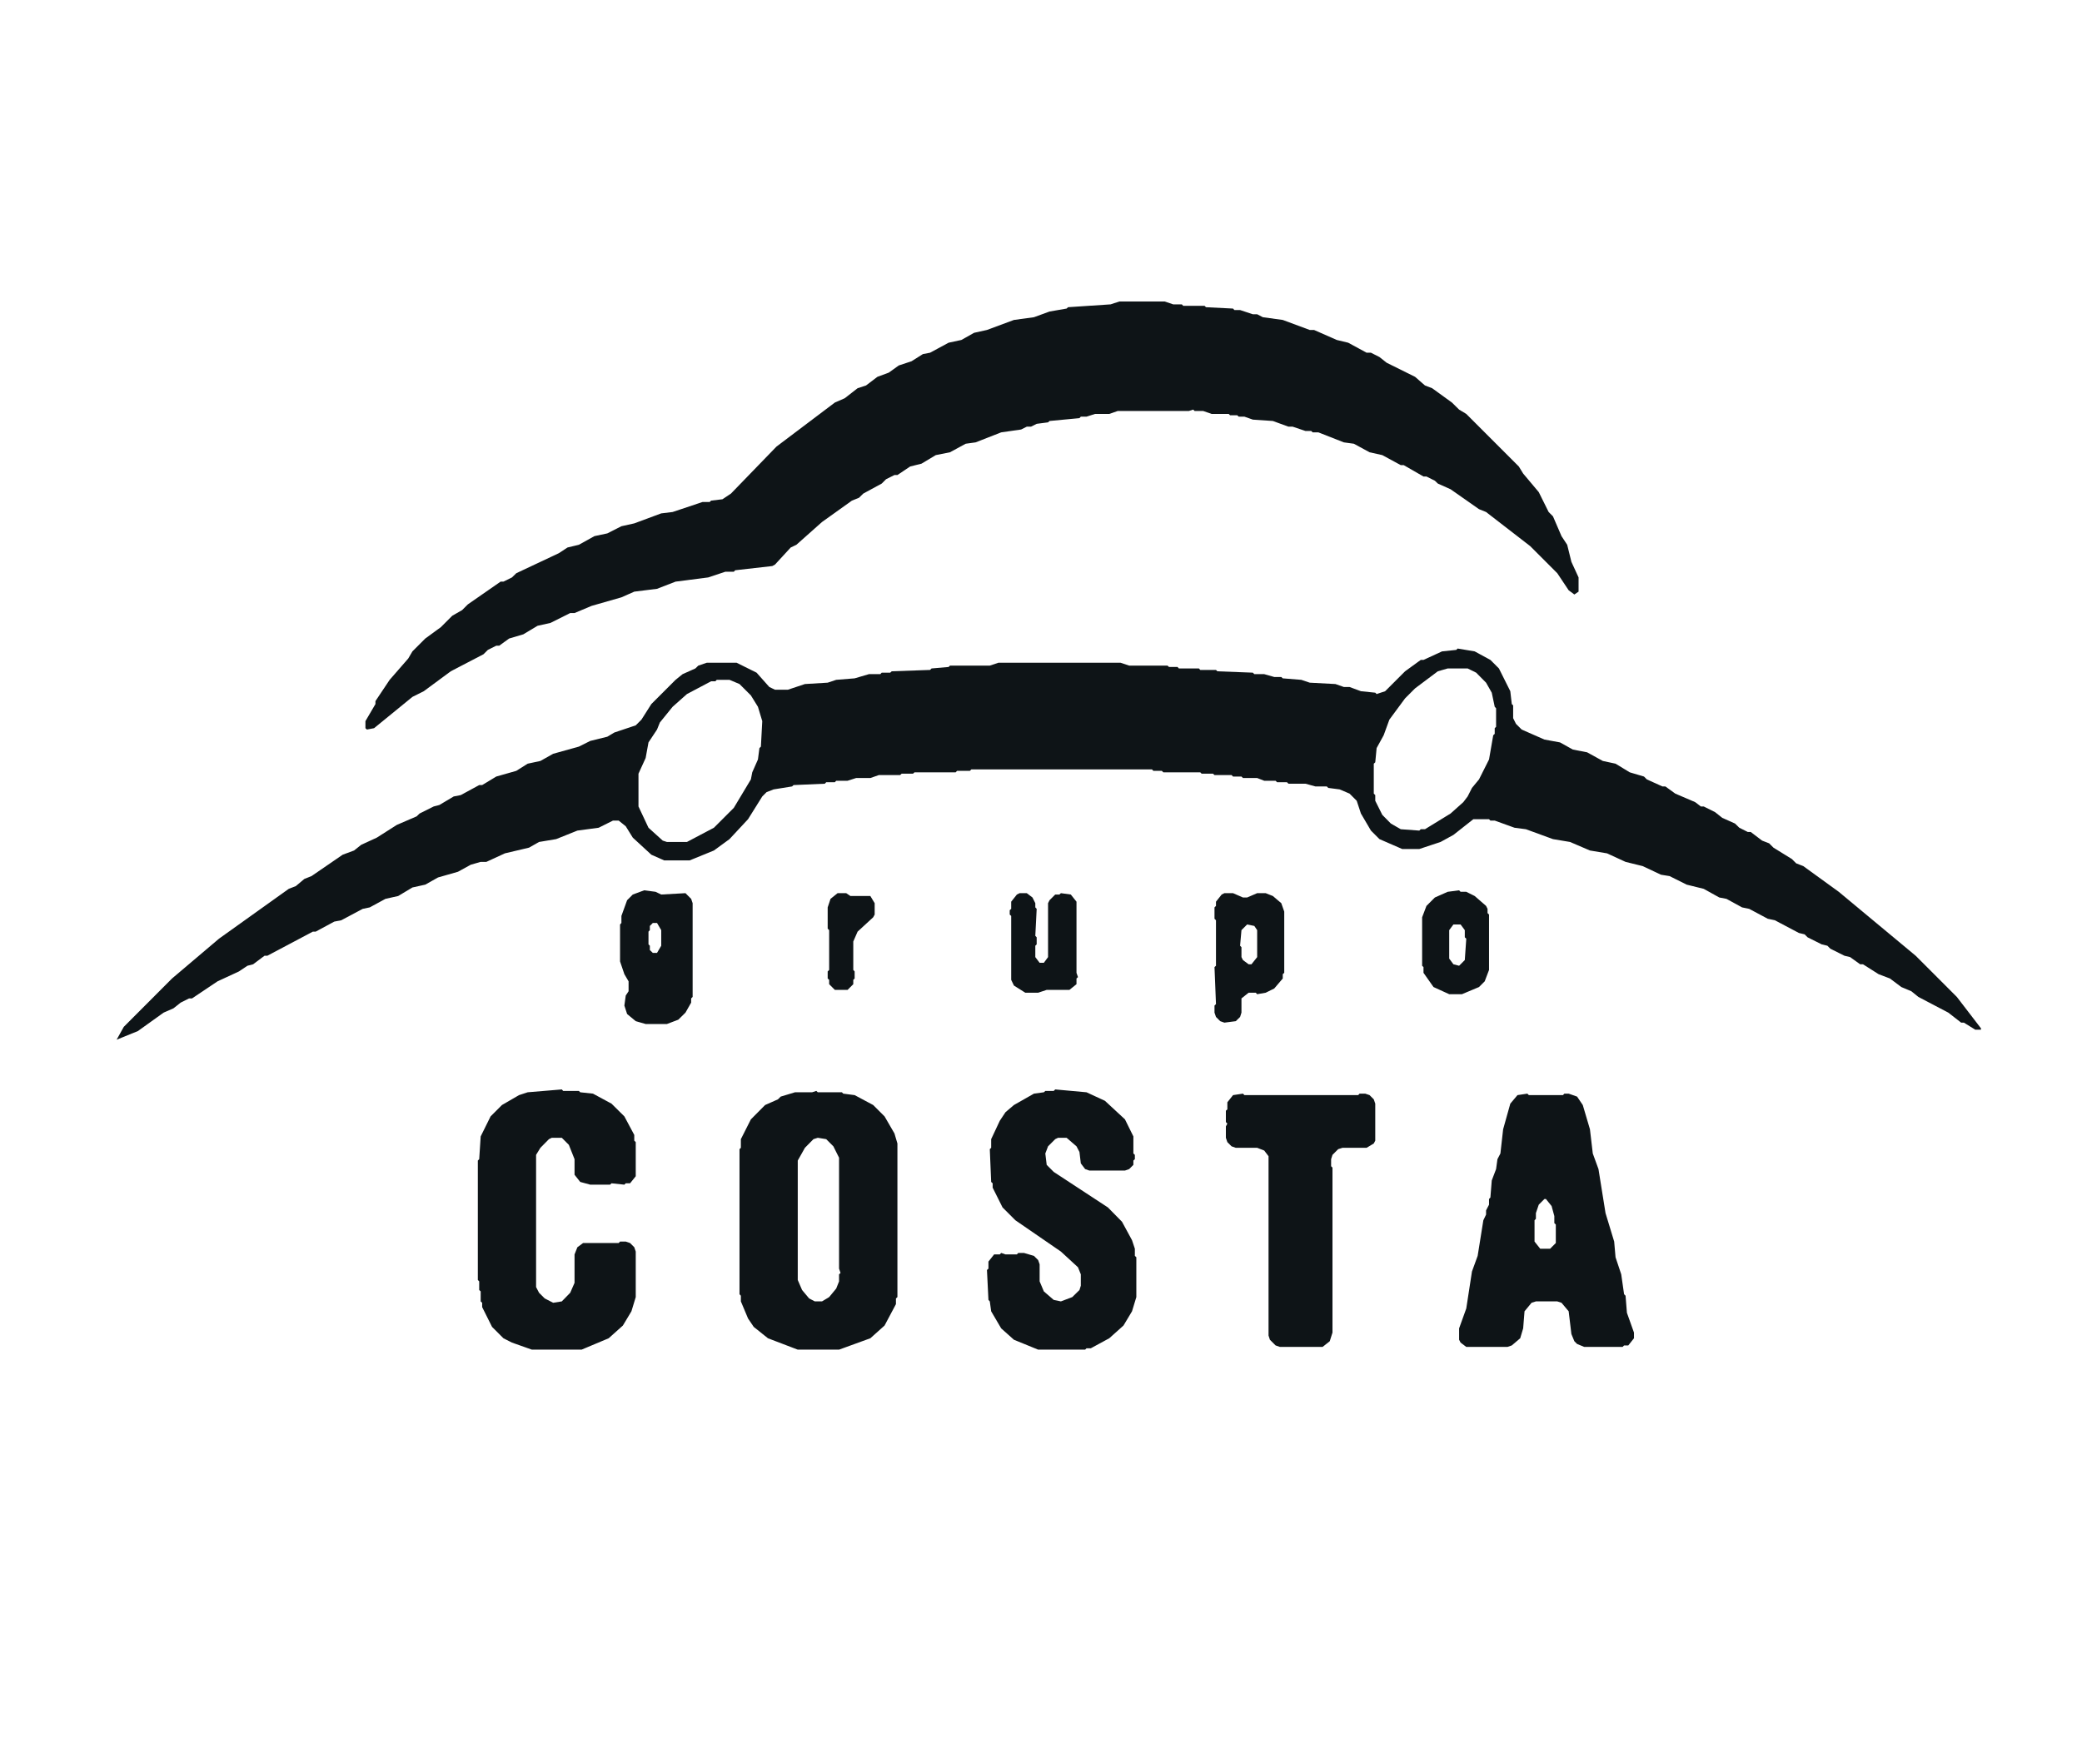
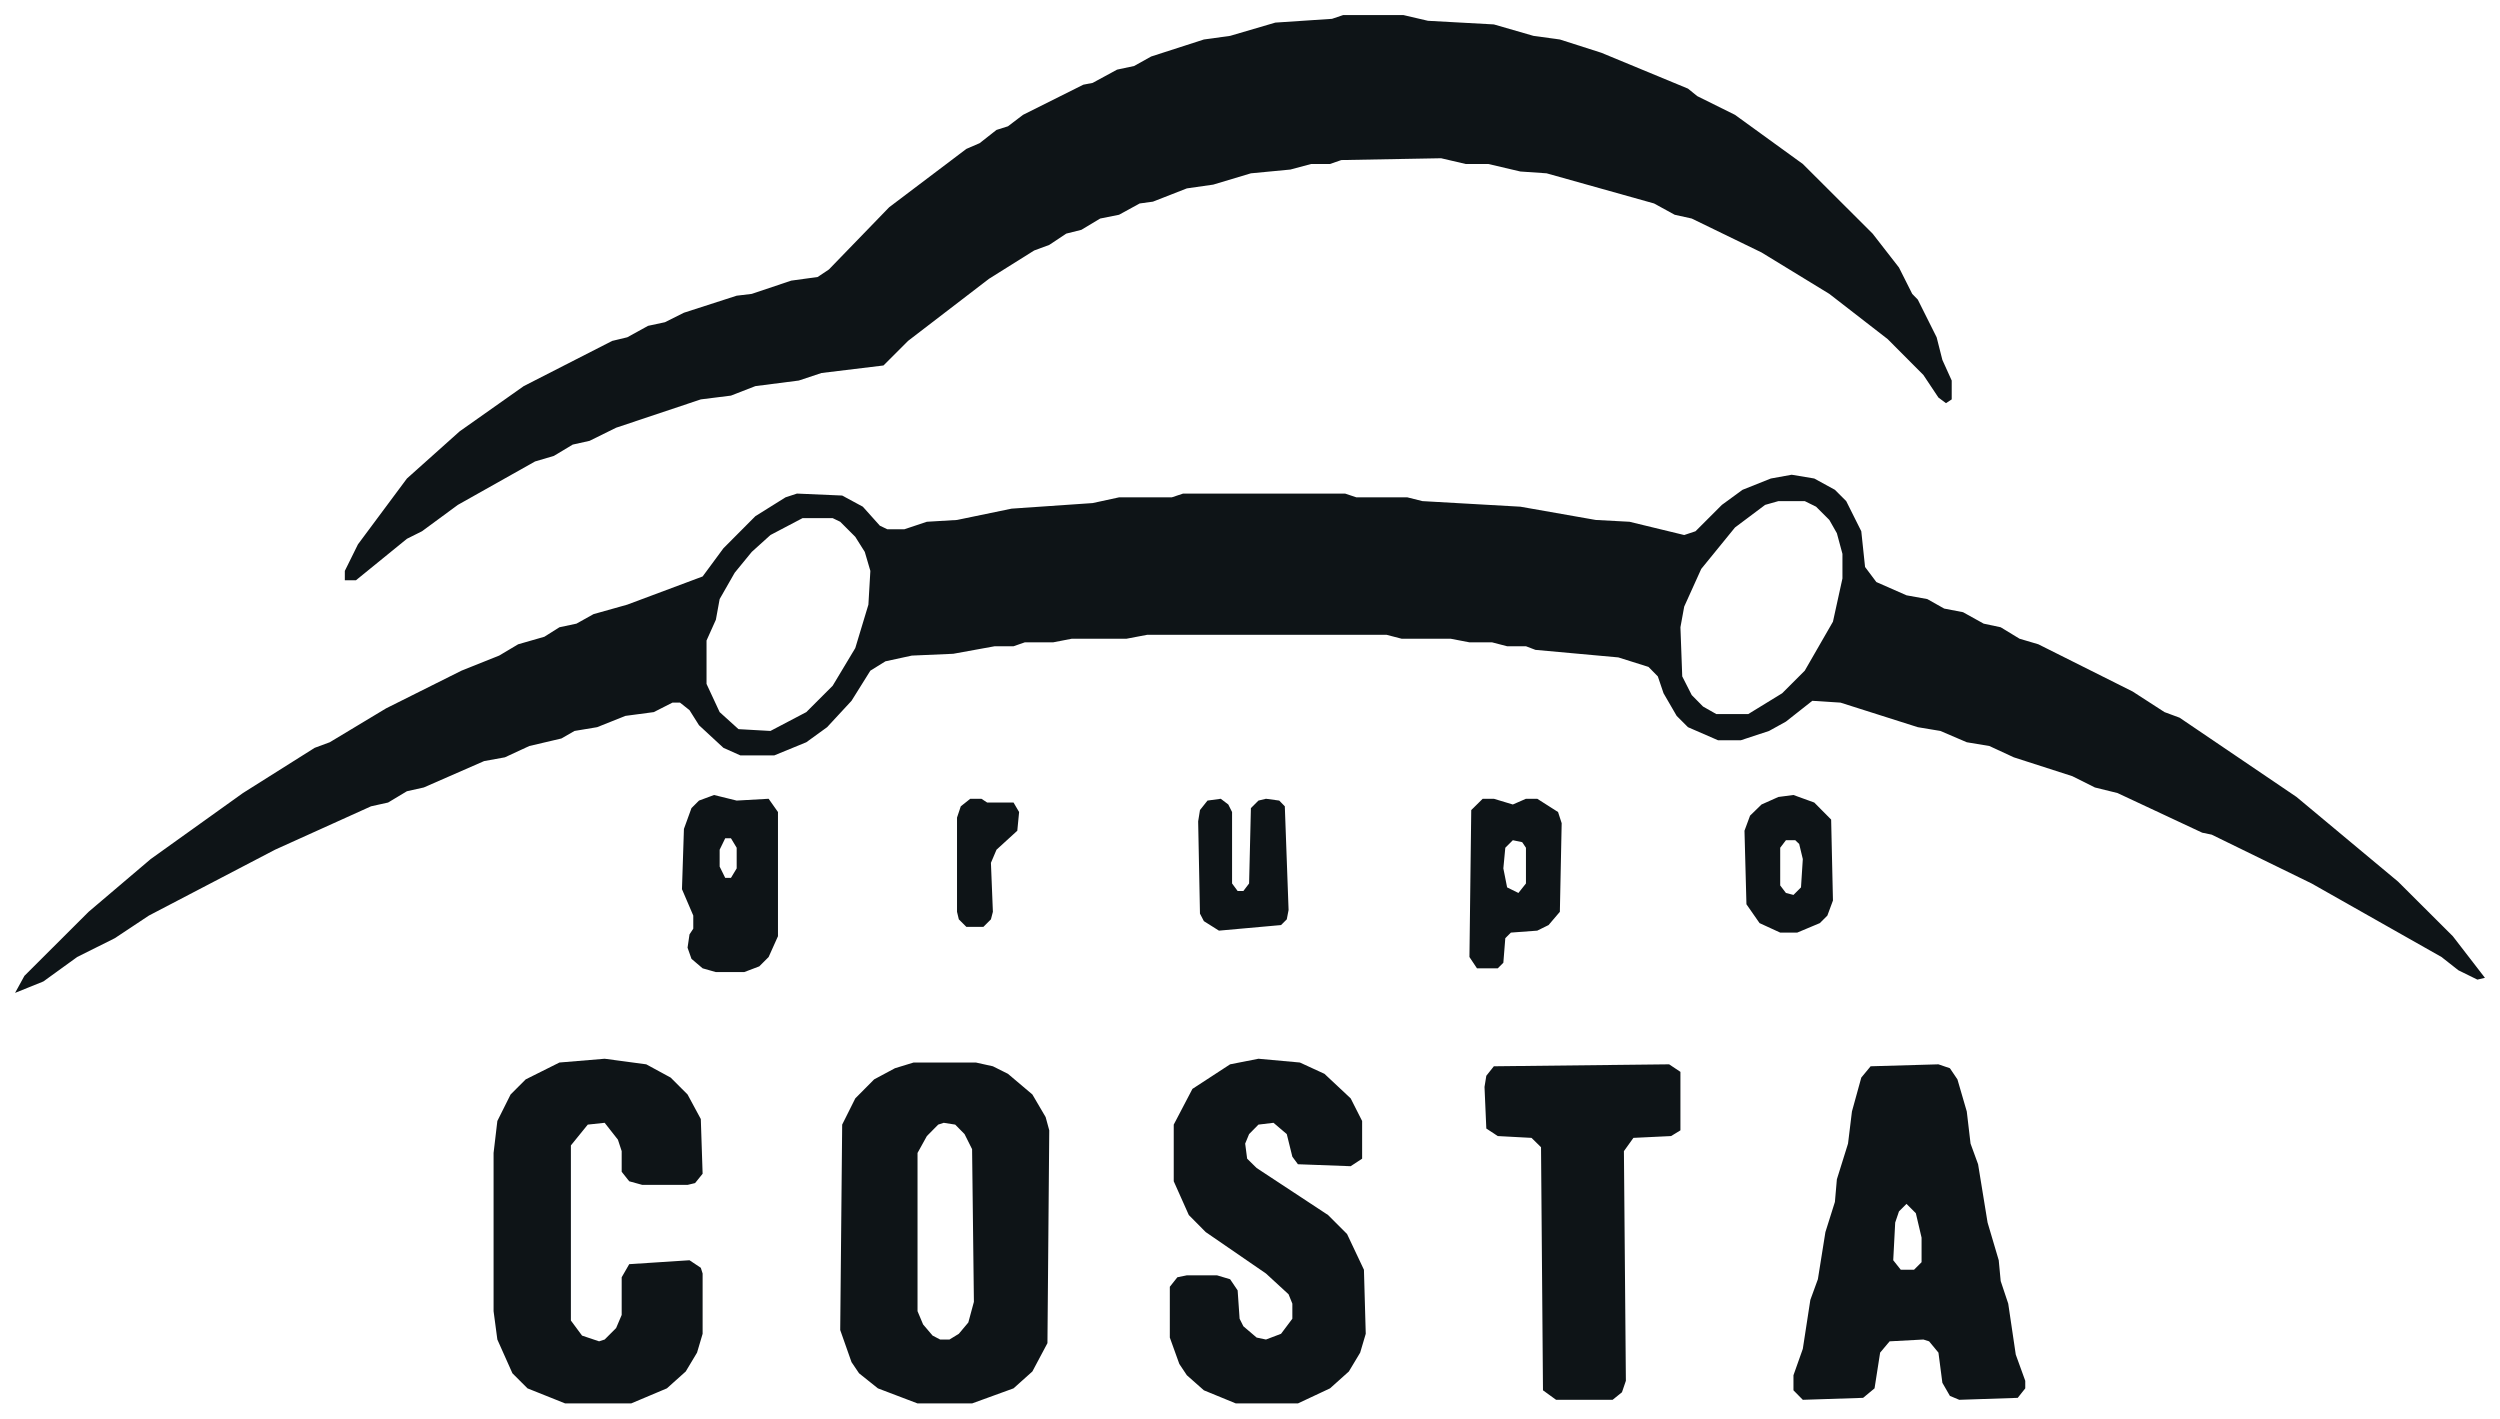
- <svg xmlns="http://www.w3.org/2000/svg" viewBox="0 0 183 155">
-   <path fill="#0e1417" fill-rule="evenodd" d="M133.38 96.25 132.75 97.00 132.12 99.25 131.88 101.38 131.62 101.88 131.50 102.75 131.12 103.75 131.00 105.25 130.88 105.38 130.88 105.88 130.62 106.38 130.62 106.75 130.38 107.25 129.88 110.38 129.38 111.75 128.88 115.00 128.25 116.75 128.25 117.75 128.38 118.00 128.88 118.38 132.50 118.38 132.88 118.25 133.62 117.62 133.88 116.75 134.00 115.25 134.62 114.50 135.00 114.38 136.88 114.38 137.25 114.50 137.88 115.25 138.12 117.25 138.38 117.88 138.62 118.12 139.25 118.38 142.62 118.38 142.75 118.25 143.12 118.25 143.62 117.62 143.62 117.12 143.00 115.38 142.88 113.88 142.75 113.75 142.50 112.00 142.00 110.50 141.88 109.12 141.12 106.62 140.50 102.75 140.00 101.38 139.75 99.25 139.12 97.12 138.62 96.38 137.88 96.12 137.50 96.12 137.38 96.25 134.38 96.25 134.25 96.12ZM135.75 105.38 135.88 105.38 136.38 106.00 136.62 106.88 136.62 107.50 136.75 107.62 136.75 109.25 136.25 109.75 135.38 109.75 134.88 109.12 134.88 107.25 135.00 107.12 135.00 106.62 135.25 105.88ZM108.38 96.25 107.88 96.88 107.88 97.50 107.75 97.62 107.75 98.62 107.88 98.75 107.75 99.00 107.75 100.00 107.88 100.38 108.25 100.75 108.62 100.88 110.50 100.88 111.12 101.12 111.50 101.62 111.50 117.38 111.62 117.75 112.12 118.25 112.50 118.38 116.25 118.38 116.88 117.88 117.12 117.12 117.12 102.62 117.00 102.50 117.00 101.88 117.12 101.50 117.62 101.00 118.00 100.88 120.12 100.88 120.75 100.50 120.88 100.25 120.88 97.00 120.75 96.62 120.38 96.25 120.00 96.12 119.50 96.12 119.38 96.25 109.38 96.25 109.25 96.12ZM69.88 96.00 68.62 96.38 68.38 96.62 67.25 97.12 66.00 98.38 65.12 100.12 65.12 100.88 65.00 101.00 65.00 113.75 65.12 113.88 65.12 114.38 65.75 115.88 66.25 116.62 67.50 117.62 70.12 118.62 73.75 118.62 76.50 117.62 77.75 116.50 78.75 114.62 78.75 114.12 78.88 114.00 78.88 100.50 78.62 99.62 77.75 98.12 76.75 97.12 75.12 96.25 74.12 96.12 74.00 96.00 71.88 96.00 71.75 95.88 71.38 96.00ZM71.88 100.00 72.62 100.12 73.25 100.75 73.75 101.75 73.75 111.50 73.88 111.88 73.75 112.00 73.75 112.62 73.50 113.25 72.88 114.00 72.25 114.38 71.62 114.38 71.12 114.12 70.50 113.38 70.12 112.50 70.12 102.00 70.75 100.88 71.50 100.12ZM92.75 95.75 92.62 95.88 91.88 95.88 91.75 96.00 90.88 96.12 89.12 97.12 88.38 97.75 87.88 98.50 87.12 100.12 87.12 100.88 87.00 101.00 87.12 103.88 87.25 104.00 87.25 104.38 88.12 106.12 89.25 107.25 93.25 110.00 94.75 111.38 95.00 112.00 95.00 113.00 94.88 113.38 94.25 114.00 93.25 114.38 92.62 114.25 91.75 113.50 91.38 112.62 91.38 111.12 91.25 110.75 90.88 110.38 90.00 110.12 89.50 110.12 89.38 110.25 88.38 110.25 88.00 110.12 87.88 110.25 87.38 110.25 86.88 110.88 86.88 111.50 86.75 111.62 86.88 114.25 87.00 114.38 87.12 115.25 88.00 116.75 89.12 117.75 91.25 118.62 95.38 118.62 95.50 118.50 95.88 118.50 97.50 117.62 98.75 116.50 99.50 115.25 99.88 114.00 99.88 110.50 99.75 110.38 99.75 109.75 99.50 109.00 98.62 107.38 97.38 106.12 92.62 103.00 92.00 102.38 91.88 101.38 92.12 100.75 92.75 100.12 93.00 100.00 93.75 100.00 94.62 100.75 94.88 101.25 95.00 102.25 95.38 102.75 95.75 102.88 98.88 102.88 99.25 102.75 99.62 102.38 99.62 102.00 99.75 101.88 99.75 101.50 99.62 101.38 99.62 99.88 98.88 98.38 97.12 96.75 95.50 96.00ZM46.38 96.00 45.62 96.25 44.12 97.12 43.12 98.12 42.25 99.88 42.12 101.88 42.00 102.00 42.00 112.50 42.12 112.62 42.12 113.38 42.25 113.50 42.25 114.38 42.38 114.50 42.38 114.88 43.25 116.62 44.25 117.62 45.00 118.00 46.75 118.62 51.12 118.62 53.50 117.62 54.75 116.50 55.50 115.25 55.88 114.00 55.88 110.00 55.75 109.62 55.38 109.25 55.00 109.12 54.50 109.12 54.38 109.25 51.25 109.25 50.75 109.62 50.50 110.25 50.50 112.75 50.12 113.62 49.38 114.38 48.62 114.50 47.88 114.12 47.38 113.62 47.12 113.12 47.12 101.50 47.50 100.88 48.25 100.12 48.50 100.00 49.38 100.00 50.00 100.62 50.50 101.88 50.50 103.25 51.00 103.88 51.88 104.12 53.62 104.12 53.75 104.00 54.88 104.12 55.00 104.00 55.38 104.00 55.88 103.38 55.88 100.38 55.75 100.25 55.75 99.75 54.88 98.12 53.75 97.00 52.12 96.12 51.00 96.00 50.88 95.88 49.50 95.88 49.38 95.75ZM111.25 78.50 110.50 78.50 109.62 78.88 109.25 78.88 108.38 78.50 107.62 78.50 107.38 78.62 106.88 79.25 106.88 79.62 106.75 79.75 106.75 80.75 106.88 80.88 106.88 84.88 106.75 85.00 106.88 88.25 106.75 88.38 106.75 89.00 106.88 89.38 107.25 89.75 107.62 89.88 108.62 89.75 109.00 89.38 109.12 89.00 109.12 87.75 109.75 87.25 110.38 87.25 110.50 87.38 111.25 87.25 112.00 86.88 112.75 86.00 112.75 85.62 112.88 85.50 112.88 80.12 112.62 79.38 111.88 78.75ZM109.62 81.25 110.25 81.38 110.50 81.75 110.50 84.12 110.00 84.75 109.75 84.75 109.25 84.38 109.12 84.12 109.12 83.25 109.00 83.12 109.12 81.75ZM89.38 78.62 88.88 79.25 88.88 79.88 88.75 80.00 88.75 80.38 88.88 80.50 88.88 86.12 89.12 86.62 90.12 87.25 91.25 87.25 92.00 87.00 94.00 87.00 94.62 86.50 94.62 86.00 94.75 85.88 94.62 85.50 94.62 79.25 94.12 78.62 93.25 78.50 93.12 78.62 92.75 78.62 92.25 79.12 92.12 79.38 92.12 84.12 91.75 84.62 91.38 84.62 91.00 84.12 91.00 83.12 91.12 83.00 91.12 82.38 91.00 82.25 91.12 79.88 91.00 79.75 91.00 79.38 90.75 78.88 90.25 78.50 89.62 78.50ZM73.62 78.50 73.00 79.00 72.75 79.75 72.75 81.62 72.88 81.75 72.88 85.25 72.75 85.38 72.75 86.00 72.88 86.12 72.88 86.50 73.38 87.00 74.50 87.00 75.00 86.50 75.00 86.12 75.12 86.00 75.12 85.38 75.00 85.25 75.00 82.75 75.38 81.88 76.75 80.62 76.88 80.38 76.88 79.38 76.50 78.75 74.75 78.75 74.38 78.50ZM128.25 78.25 127.25 78.38 126.12 78.88 125.38 79.62 125.00 80.62 125.00 84.88 125.12 85.00 125.12 85.50 126.00 86.75 127.38 87.38 128.50 87.38 130.00 86.75 130.50 86.25 130.88 85.25 130.88 80.38 130.75 80.25 130.75 79.88 130.62 79.62 129.62 78.75 128.88 78.38 128.38 78.38ZM127.75 81.25 128.38 81.25 128.75 81.75 128.75 82.38 128.88 82.50 128.75 84.38 128.25 84.88 127.75 84.75 127.38 84.25 127.38 81.75ZM56.62 78.25 55.62 78.62 55.12 79.12 54.62 80.50 54.62 81.12 54.50 81.25 54.50 84.50 54.88 85.62 55.25 86.25 55.25 87.12 55.00 87.50 54.88 88.38 55.12 89.12 55.88 89.75 56.75 90.00 58.62 90.00 59.62 89.62 60.25 89.00 60.75 88.12 60.75 87.75 60.88 87.62 60.88 79.38 60.75 79.00 60.25 78.50 58.12 78.62 57.62 78.38ZM57.38 81.12 57.75 81.12 58.12 81.75 58.12 83.12 57.75 83.75 57.38 83.75 57.12 83.50 57.12 83.12 57.00 83.00 57.00 81.88 57.12 81.75 57.12 81.38ZM174.12 90.38 172.00 87.62 168.38 84.00 161.62 78.38 158.50 76.12 157.88 75.88 157.50 75.50 155.88 74.50 155.50 74.12 154.88 73.88 153.88 73.12 153.62 73.12 152.88 72.75 152.50 72.38 151.38 71.88 150.75 71.38 149.75 70.88 149.50 70.88 149.00 70.50 147.25 69.75 146.38 69.12 146.12 69.12 144.75 68.50 144.50 68.25 143.25 67.88 142.00 67.12 140.88 66.88 139.50 66.12 138.25 65.88 137.12 65.25 135.75 65.00 133.75 64.12 133.25 63.62 133.00 63.12 133.00 62.00 132.88 61.88 132.75 60.75 131.75 58.75 131.00 58.00 129.62 57.25 128.12 57.00 128.00 57.12 126.75 57.25 125.12 58.00 124.88 58.00 123.50 59.00 121.75 60.75 121.00 61.00 120.88 60.88 119.62 60.75 118.62 60.38 118.12 60.38 117.38 60.12 115.12 60.00 114.38 59.75 112.75 59.62 112.62 59.50 112.00 59.50 111.12 59.25 110.25 59.25 110.12 59.12 107.00 59.00 106.88 58.88 105.50 58.88 105.38 58.75 103.62 58.75 103.50 58.62 102.75 58.62 102.62 58.50 99.25 58.50 98.50 58.25 87.75 58.25 87.00 58.50 83.50 58.50 83.38 58.62 81.88 58.75 81.75 58.88 78.38 59.00 78.25 59.12 77.50 59.12 77.38 59.25 76.38 59.25 75.12 59.62 73.50 59.75 72.75 60.00 70.75 60.12 69.25 60.62 68.12 60.62 67.62 60.38 66.50 59.12 64.75 58.25 62.12 58.25 61.38 58.50 61.12 58.75 60.00 59.25 59.38 59.75 57.25 61.88 56.38 63.25 55.88 63.75 54.00 64.38 53.38 64.75 51.88 65.12 50.88 65.62 48.62 66.25 47.50 66.88 46.38 67.12 45.38 67.75 43.62 68.25 42.38 69.00 42.12 69.00 40.50 69.88 39.88 70.00 38.62 70.75 38.12 70.88 36.88 71.50 36.62 71.75 34.88 72.50 33.12 73.62 31.75 74.25 31.12 74.75 30.12 75.12 27.38 77.00 26.75 77.25 26.00 77.88 25.38 78.12 19.25 82.50 15.12 86.00 10.88 90.25 10.25 91.38 12.12 90.62 14.38 89.00 15.25 88.62 15.88 88.12 16.62 87.75 16.88 87.75 19.12 86.25 21.00 85.38 21.75 84.88 22.25 84.75 23.25 84.00 23.50 84.00 27.50 81.88 27.75 81.88 29.38 81.00 30.00 80.88 31.88 79.88 32.50 79.75 33.88 79.00 35.00 78.75 36.25 78.00 37.38 77.75 38.50 77.12 40.25 76.62 41.38 76.00 42.25 75.75 42.75 75.75 44.38 75.00 46.50 74.50 47.38 74.00 48.88 73.75 50.75 73.00 52.62 72.75 53.88 72.12 54.38 72.12 55.00 72.62 55.62 73.62 57.25 75.12 58.38 75.62 60.62 75.62 62.75 74.75 64.12 73.75 65.75 72.00 67.00 70.00 67.38 69.62 68.00 69.38 69.62 69.12 69.75 69.00 72.50 68.88 72.62 68.75 73.38 68.75 73.50 68.62 74.50 68.62 75.25 68.38 76.50 68.38 77.25 68.12 79.12 68.12 79.25 68.00 80.25 68.00 80.38 67.88 84.00 67.88 84.12 67.75 85.25 67.75 85.38 67.62 101.25 67.62 101.38 67.75 102.12 67.75 102.25 67.88 105.50 67.88 105.62 68.00 106.62 68.00 106.75 68.12 108.25 68.12 108.38 68.25 109.12 68.25 109.25 68.38 110.50 68.38 111.12 68.62 112.12 68.62 112.25 68.75 113.12 68.75 113.25 68.88 114.75 68.88 115.62 69.12 116.62 69.12 116.75 69.25 117.75 69.38 118.62 69.75 119.25 70.38 119.62 71.50 120.50 73.00 121.25 73.75 123.25 74.62 124.75 74.62 126.62 74.00 127.75 73.38 129.50 72.00 130.88 72.00 131.00 72.12 131.38 72.12 133.12 72.75 134.12 72.88 136.50 73.75 138.00 74.00 139.75 74.75 141.25 75.00 142.88 75.75 144.38 76.12 146.00 76.88 146.75 77.00 148.25 77.75 149.75 78.12 151.12 78.88 151.75 79.00 153.12 79.75 153.75 79.88 155.38 80.75 156.00 80.88 158.12 82.00 158.62 82.12 158.88 82.38 160.12 83.00 160.62 83.12 160.88 83.38 162.12 84.00 162.62 84.12 163.50 84.75 163.75 84.75 165.12 85.62 166.12 86.00 167.12 86.75 168.00 87.12 168.62 87.62 171.25 89.00 172.38 89.88 172.62 89.88 173.62 90.50 174.12 90.50ZM65.00 60.12 66.00 61.12 66.62 62.12 67.00 63.38 66.88 65.62 66.75 65.75 66.62 66.75 66.12 67.88 66.00 68.50 64.50 71.00 62.75 72.75 60.38 74.00 58.62 74.00 58.25 73.88 57.00 72.75 56.12 70.88 56.12 68.00 56.75 66.62 57.00 65.25 57.75 64.12 58.00 63.50 59.12 62.12 60.38 61.00 62.50 59.88 62.88 59.88 63.00 59.75 64.12 59.75ZM129.00 58.75 129.75 59.12 130.62 60.00 131.12 60.88 131.38 62.12 131.50 62.25 131.50 63.88 131.38 64.00 131.38 64.50 131.25 64.62 130.88 66.75 130.00 68.50 129.38 69.25 129.00 70.00 128.62 70.50 127.50 71.50 125.25 72.88 124.88 72.88 124.75 73.00 123.12 72.88 122.25 72.38 121.50 71.62 120.88 70.38 120.88 69.88 120.75 69.75 120.75 67.12 120.88 67.00 121.00 65.75 121.62 64.62 122.12 63.25 123.50 61.38 124.38 60.50 126.38 59.00 127.25 58.75ZM138.75 50.75 138.12 49.38 137.75 47.88 137.25 47.12 136.50 45.38 136.12 45.00 135.25 43.25 133.88 41.62 133.50 41.00 128.88 36.38 128.25 36.00 127.62 35.38 125.88 34.12 125.25 33.88 124.38 33.12 121.88 31.88 121.25 31.38 120.50 31.00 120.12 31.00 118.50 30.12 117.50 29.88 115.50 29.00 115.12 29.00 112.75 28.12 111.00 27.88 110.50 27.62 110.12 27.62 109.00 27.25 108.50 27.25 108.38 27.12 106.00 27.00 105.88 26.88 104.00 26.88 103.88 26.75 103.12 26.75 102.38 26.50 98.38 26.50 97.62 26.75 93.88 27.00 93.75 27.12 92.25 27.38 90.88 27.88 89.12 28.12 86.75 29.00 85.62 29.25 84.50 29.88 83.38 30.12 81.75 31.00 81.12 31.12 80.12 31.75 79.00 32.12 78.12 32.75 77.12 33.12 76.12 33.88 75.38 34.12 74.25 35.00 73.38 35.38 68.25 39.25 64.25 43.38 63.50 43.88 62.50 44.00 62.38 44.12 61.75 44.12 59.12 45.00 58.12 45.12 55.75 46.00 54.62 46.25 53.38 46.88 52.25 47.12 50.88 47.88 49.88 48.12 49.12 48.62 45.38 50.38 45.00 50.75 44.25 51.12 44.00 51.12 41.12 53.12 40.62 53.62 39.75 54.12 38.75 55.12 37.38 56.12 36.25 57.25 35.88 57.88 34.25 59.75 33.00 61.62 33.00 61.88 32.12 63.38 32.12 64.00 32.25 64.12 32.88 64.00 36.25 61.25 37.25 60.75 39.62 59.00 42.50 57.50 42.88 57.12 43.62 56.75 43.88 56.75 44.75 56.12 46.00 55.75 47.25 55.00 48.38 54.75 50.12 53.88 50.50 53.88 52.00 53.25 54.62 52.50 55.75 52.00 57.75 51.75 59.38 51.12 62.25 50.75 63.75 50.25 64.50 50.25 64.62 50.12 67.88 49.75 68.12 49.62 69.50 48.12 70.00 47.88 72.25 45.88 74.88 44.00 75.50 43.75 75.88 43.38 77.50 42.50 77.88 42.12 78.62 41.75 78.88 41.75 80.00 41.00 81.00 40.75 82.25 40.00 83.50 39.75 84.88 39.00 85.75 38.88 88.00 38.00 89.75 37.75 90.25 37.50 90.62 37.50 91.12 37.25 92.12 37.12 92.25 37.00 94.88 36.75 95.00 36.62 95.50 36.62 96.25 36.38 97.50 36.38 98.25 36.12 104.50 36.12 104.88 36.00 105.00 36.12 105.75 36.12 106.50 36.38 108.00 36.38 108.12 36.50 108.75 36.50 108.88 36.62 109.38 36.62 110.12 36.88 111.88 37.00 113.25 37.50 113.62 37.50 114.75 37.88 115.25 37.88 115.38 38.00 115.88 38.00 118.12 38.88 119.00 39.00 120.38 39.75 121.50 40.00 123.12 40.88 123.38 40.88 125.12 41.88 125.38 41.88 126.12 42.25 126.38 42.50 127.50 43.00 130.00 44.75 130.62 45.00 134.50 48.00 136.88 50.38 137.88 51.88 138.38 52.25 138.75 52.00Z" />
+ <svg xmlns="http://www.w3.org/2000/svg" viewBox="0 0 165.88 94.12">
+   <path fill="#0e1417" fill-rule="evenodd" d="M124.12 70.75 123.50 71.50 122.88 73.75 122.62 75.88 121.88 78.25 121.75 79.75 121.12 81.75 120.62 84.88 120.12 86.25 119.62 89.50 119.00 91.25 119.00 92.25 119.62 92.88 123.62 92.75 124.38 92.12 124.75 89.75 125.38 89.00 127.62 88.88 128.00 89.00 128.62 89.75 128.88 91.75 129.38 92.62 130.00 92.88 133.88 92.75 134.38 92.12 134.38 91.62 133.75 89.88 133.25 86.50 132.75 85.00 132.62 83.62 131.88 81.12 131.25 77.25 130.75 75.88 130.50 73.75 129.88 71.62 129.38 70.88 128.62 70.62ZM126.50 79.88 127.12 80.50 127.50 82.12 127.50 83.75 127.00 84.25 126.12 84.25 125.62 83.62 125.75 81.12 126.00 80.38ZM99.12 70.75 98.62 71.38 98.50 72.12 98.62 74.88 99.38 75.38 101.62 75.50 102.25 76.12 102.38 92.25 103.25 92.88 107.00 92.88 107.62 92.38 107.88 91.62 107.75 76.38 108.38 75.50 110.88 75.38 111.50 75.00 111.50 71.12 110.75 70.62ZM60.62 70.50 59.38 70.88 58.00 71.62 56.75 72.88 55.88 74.62 55.75 88.25 56.50 90.38 57.00 91.12 58.25 92.12 60.88 93.12 64.50 93.12 67.25 92.12 68.50 91.00 69.50 89.12 69.62 75.00 69.38 74.12 68.50 72.62 66.88 71.25 65.88 70.75 64.75 70.50ZM62.62 74.50 63.38 74.62 64.00 75.25 64.50 76.25 64.62 86.38 64.25 87.75 63.62 88.50 63.00 88.88 62.38 88.88 61.88 88.62 61.25 87.88 60.88 87.00 60.88 76.50 61.50 75.38 62.25 74.62ZM83.50 70.25 81.62 70.62 79.12 72.25 77.88 74.62 77.88 78.38 78.88 80.62 80.00 81.75 84.00 84.50 85.50 85.88 85.75 86.50 85.75 87.50 85.00 88.50 84.00 88.88 83.38 88.75 82.50 88.00 82.25 87.50 82.12 85.62 81.62 84.88 80.75 84.62 78.75 84.62 78.12 84.75 77.62 85.38 77.62 88.75 78.25 90.50 78.75 91.25 79.88 92.25 82.00 93.12 86.12 93.12 88.25 92.12 89.50 91.00 90.25 89.75 90.62 88.50 90.50 84.25 89.38 81.88 88.12 80.62 83.38 77.50 82.75 76.88 82.62 75.88 82.88 75.25 83.50 74.62 84.50 74.50 85.38 75.25 85.75 76.75 86.12 77.25 89.62 77.38 90.38 76.88 90.38 74.38 89.62 72.88 87.88 71.25 86.25 70.50ZM37.12 70.50 34.88 71.62 33.88 72.62 33.00 74.38 32.75 76.50 32.75 87.00 33.00 88.88 34.00 91.12 35.00 92.12 37.50 93.12 41.88 93.12 44.25 92.12 45.50 91.00 46.25 89.75 46.62 88.50 46.62 84.50 46.50 84.12 45.75 83.62 41.75 83.88 41.25 84.75 41.25 87.25 40.88 88.12 40.12 88.88 39.75 89.00 38.62 88.62 37.88 87.62 37.88 76.00 39.00 74.62 40.12 74.50 41.00 75.62 41.25 76.38 41.25 77.75 41.75 78.38 42.62 78.62 45.62 78.62 46.12 78.50 46.62 77.88 46.50 74.25 45.62 72.62 44.50 71.50 42.88 70.62 40.12 70.25ZM102.00 53.00 101.25 53.00 100.38 53.38 99.12 53.00 98.38 53.00 97.62 53.75 97.50 63.50 98.00 64.25 99.38 64.25 99.75 63.88 99.88 62.25 100.25 61.88 102.00 61.75 102.75 61.38 103.50 60.50 103.62 54.62 103.38 53.88ZM100.38 55.75 101.00 55.88 101.25 56.25 101.25 58.62 100.75 59.25 100.00 58.88 99.75 57.62 99.88 56.25ZM80.12 53.12 79.62 53.75 79.50 54.50 79.62 60.62 79.88 61.12 80.88 61.75 85.00 61.38 85.38 61.00 85.50 60.38 85.25 53.50 84.88 53.12 84.00 53.00 83.50 53.12 83.00 53.62 82.88 58.62 82.50 59.12 82.12 59.12 81.75 58.62 81.75 53.88 81.50 53.38 81.00 53.00ZM64.38 53.00 63.75 53.50 63.50 54.25 63.50 60.50 63.62 61.00 64.12 61.50 65.25 61.50 65.75 61.00 65.88 60.50 65.75 57.25 66.12 56.38 67.50 55.12 67.62 53.88 67.25 53.25 65.50 53.25 65.12 53.00ZM119.00 52.75 118.00 52.88 116.88 53.38 116.12 54.12 115.75 55.12 115.88 60.00 116.75 61.25 118.12 61.88 119.25 61.88 120.75 61.25 121.25 60.75 121.62 59.75 121.50 54.38 120.38 53.25ZM118.50 55.75 119.12 55.75 119.38 56.00 119.62 57.00 119.50 58.88 119.00 59.38 118.50 59.25 118.12 58.75 118.12 56.25ZM47.38 52.75 46.38 53.12 45.88 53.62 45.38 55.00 45.25 59.00 46.00 60.75 46.00 61.62 45.75 62.00 45.62 62.88 45.88 63.62 46.62 64.25 47.50 64.50 49.38 64.50 50.38 64.12 51.00 63.50 51.62 62.12 51.62 53.88 51.00 53.00 48.88 53.12ZM48.12 55.62 48.50 55.62 48.88 56.25 48.88 57.62 48.50 58.25 48.12 58.25 47.75 57.50 47.75 56.38ZM164.88 64.88 162.75 62.12 159.12 58.50 152.38 52.88 144.62 47.62 143.62 47.25 141.50 45.88 135.25 42.75 134.00 42.38 132.75 41.62 131.62 41.38 130.25 40.62 129.00 40.38 127.88 39.75 126.50 39.50 124.50 38.62 123.75 37.62 123.50 35.25 122.50 33.25 121.75 32.50 120.38 31.75 118.88 31.50 117.50 31.75 115.62 32.50 114.25 33.50 112.50 35.25 111.75 35.50 108.12 34.62 105.88 34.50 100.88 33.62 94.38 33.25 93.38 33.00 90.00 33.00 89.25 32.75 78.50 32.75 77.75 33.00 74.25 33.00 72.50 33.38 67.12 33.75 63.50 34.50 61.50 34.62 60.00 35.12 58.88 35.12 58.38 34.88 57.25 33.62 55.88 32.88 52.88 32.75 52.12 33.00 50.12 34.25 48.00 36.38 46.62 38.25 41.62 40.12 39.38 40.75 38.25 41.38 37.12 41.62 36.12 42.25 34.38 42.75 33.12 43.50 30.62 44.50 25.62 47.00 21.88 49.25 20.88 49.62 16.12 52.62 10.00 57.00 5.88 60.50 1.62 64.75 1.00 65.88 2.88 65.12 5.12 63.50 7.62 62.25 9.88 60.75 18.25 56.38 24.62 53.50 25.75 53.25 27.00 52.50 28.12 52.25 32.12 50.50 33.50 50.25 35.12 49.50 37.25 49.00 38.12 48.50 39.62 48.25 41.50 47.50 43.38 47.25 44.62 46.62 45.12 46.62 45.75 47.12 46.38 48.12 48.00 49.62 49.12 50.12 51.38 50.12 53.50 49.25 54.88 48.25 56.50 46.50 57.75 44.50 58.75 43.88 60.50 43.50 63.25 43.38 66.00 42.88 67.25 42.88 68.00 42.62 69.88 42.62 71.12 42.38 74.75 42.38 76.12 42.12 92.00 42.12 93.00 42.38 96.25 42.38 97.50 42.62 99.00 42.62 100.00 42.88 101.25 42.88 101.88 43.12 107.38 43.62 109.38 44.25 110.00 44.88 110.38 46.00 111.25 47.50 112.00 48.25 114.00 49.12 115.50 49.12 117.38 48.50 118.50 47.88 120.25 46.50 122.12 46.62 127.25 48.25 128.75 48.50 130.50 49.25 132.00 49.50 133.62 50.25 137.50 51.50 139.00 52.25 140.50 52.62 146.12 55.25 146.75 55.38 153.38 58.62 162.00 63.50 163.12 64.38 164.38 65.00ZM55.25 34.38 55.75 34.62 56.75 35.62 57.38 36.62 57.75 37.88 57.62 40.12 56.75 43.00 55.25 45.50 53.50 47.25 51.12 48.50 49.00 48.38 47.75 47.25 46.88 45.38 46.88 42.50 47.50 41.12 47.75 39.75 48.75 38.00 49.88 36.62 51.12 35.50 53.25 34.38ZM119.75 33.25 120.50 33.62 121.38 34.50 121.88 35.38 122.25 36.75 122.25 38.38 121.62 41.25 119.75 44.50 118.25 46.00 116.00 47.38 113.88 47.38 113.00 46.88 112.25 46.12 111.62 44.88 111.50 41.62 111.75 40.25 112.88 37.75 115.12 35.00 117.12 33.50 118.00 33.25ZM129.50 25.25 128.88 23.88 128.50 22.38 127.25 19.88 126.88 19.50 126.00 17.75 124.25 15.50 119.62 10.88 115.12 7.62 112.62 6.38 112.00 5.88 106.25 3.50 103.50 2.62 101.75 2.38 99.12 1.62 94.75 1.38 93.12 1.00 89.12 1.00 88.38 1.25 84.62 1.50 81.62 2.38 79.88 2.62 76.38 3.75 75.25 4.38 74.12 4.62 72.50 5.50 71.88 5.62 67.88 7.62 66.88 8.38 66.12 8.62 65.00 9.50 64.12 9.88 59.00 13.75 55.00 17.88 54.25 18.38 52.50 18.62 49.88 19.50 48.88 19.62 45.38 20.75 44.12 21.38 43.00 21.62 41.62 22.38 40.62 22.62 34.75 25.62 30.50 28.62 27.00 31.75 23.75 36.12 22.88 37.88 22.88 38.50 23.62 38.50 27.00 35.75 28.00 35.25 30.38 33.50 35.50 30.62 36.75 30.25 38.00 29.50 39.12 29.25 40.88 28.38 46.50 26.50 48.50 26.25 50.12 25.62 53.00 25.25 54.50 24.75 58.62 24.25 60.25 22.62 65.62 18.50 68.62 16.62 69.62 16.25 70.75 15.50 71.75 15.25 73.00 14.50 74.25 14.25 75.62 13.50 76.50 13.38 78.75 12.50 80.50 12.25 83.00 11.50 85.62 11.25 87.00 10.88 88.25 10.88 89.00 10.62 95.62 10.50 97.25 10.88 98.75 10.88 100.88 11.38 102.62 11.50 109.75 13.50 111.12 14.25 112.25 14.50 116.88 16.75 121.38 19.50 125.25 22.50 127.62 24.88 128.62 26.38 129.12 26.75 129.50 26.50Z" />
</svg>
